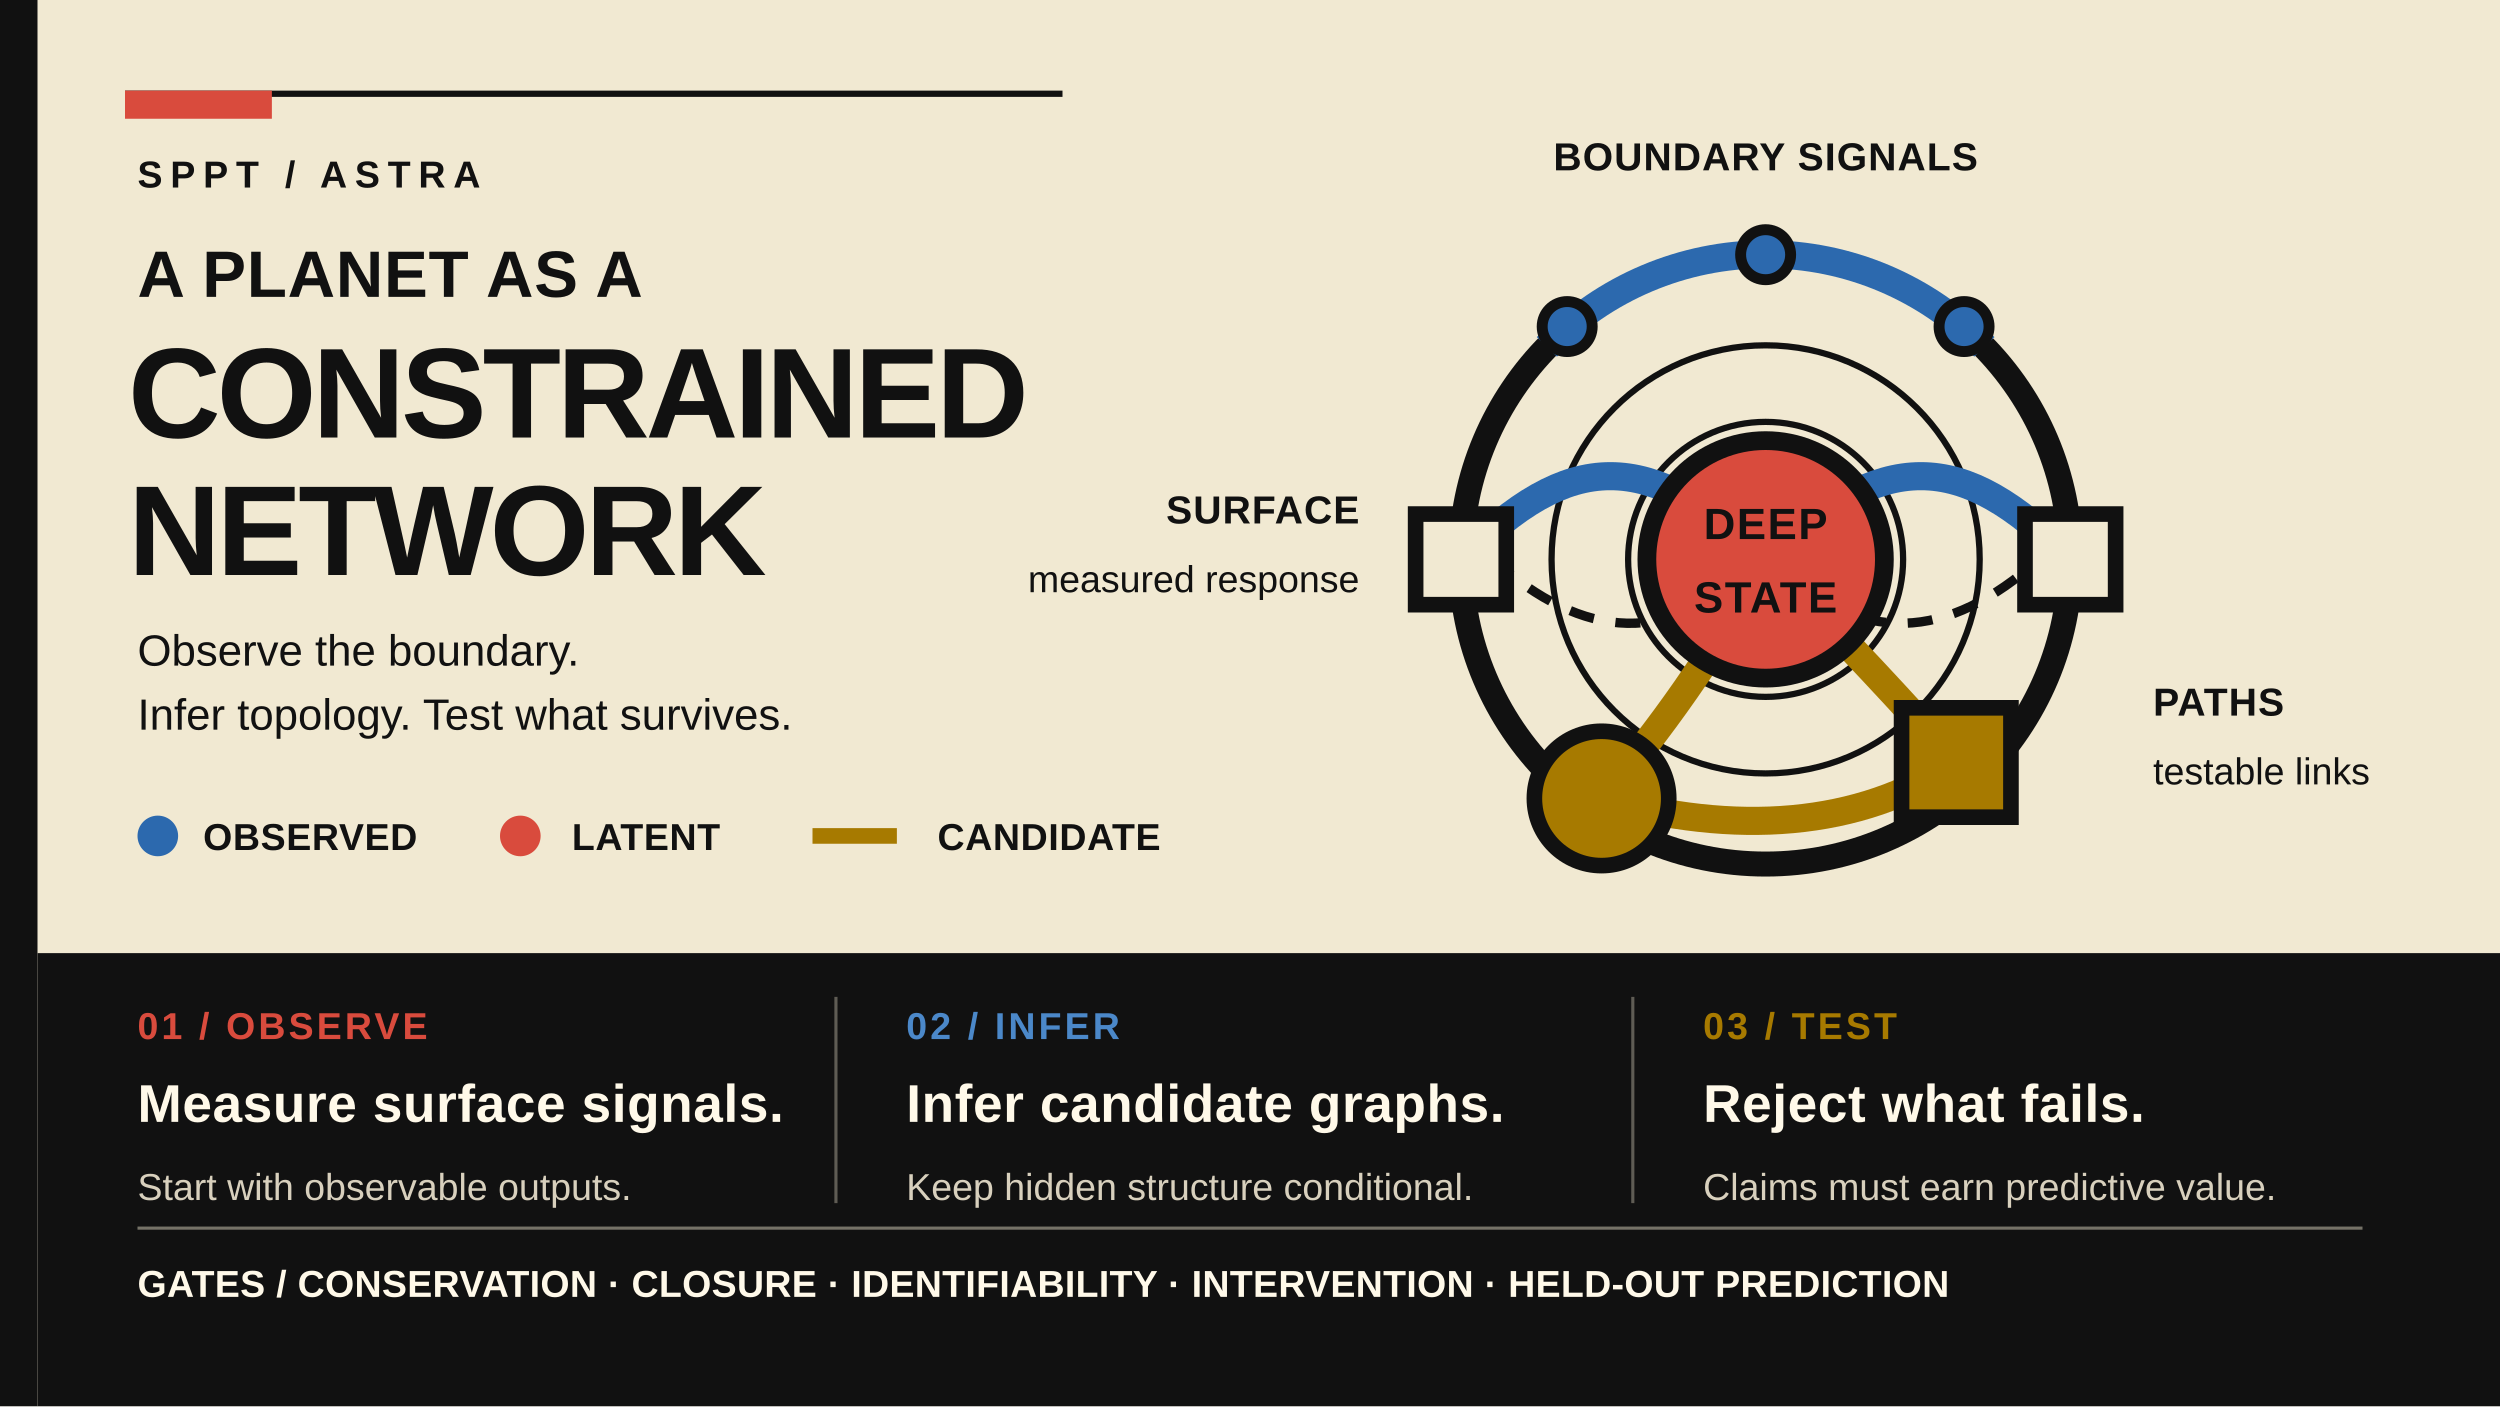
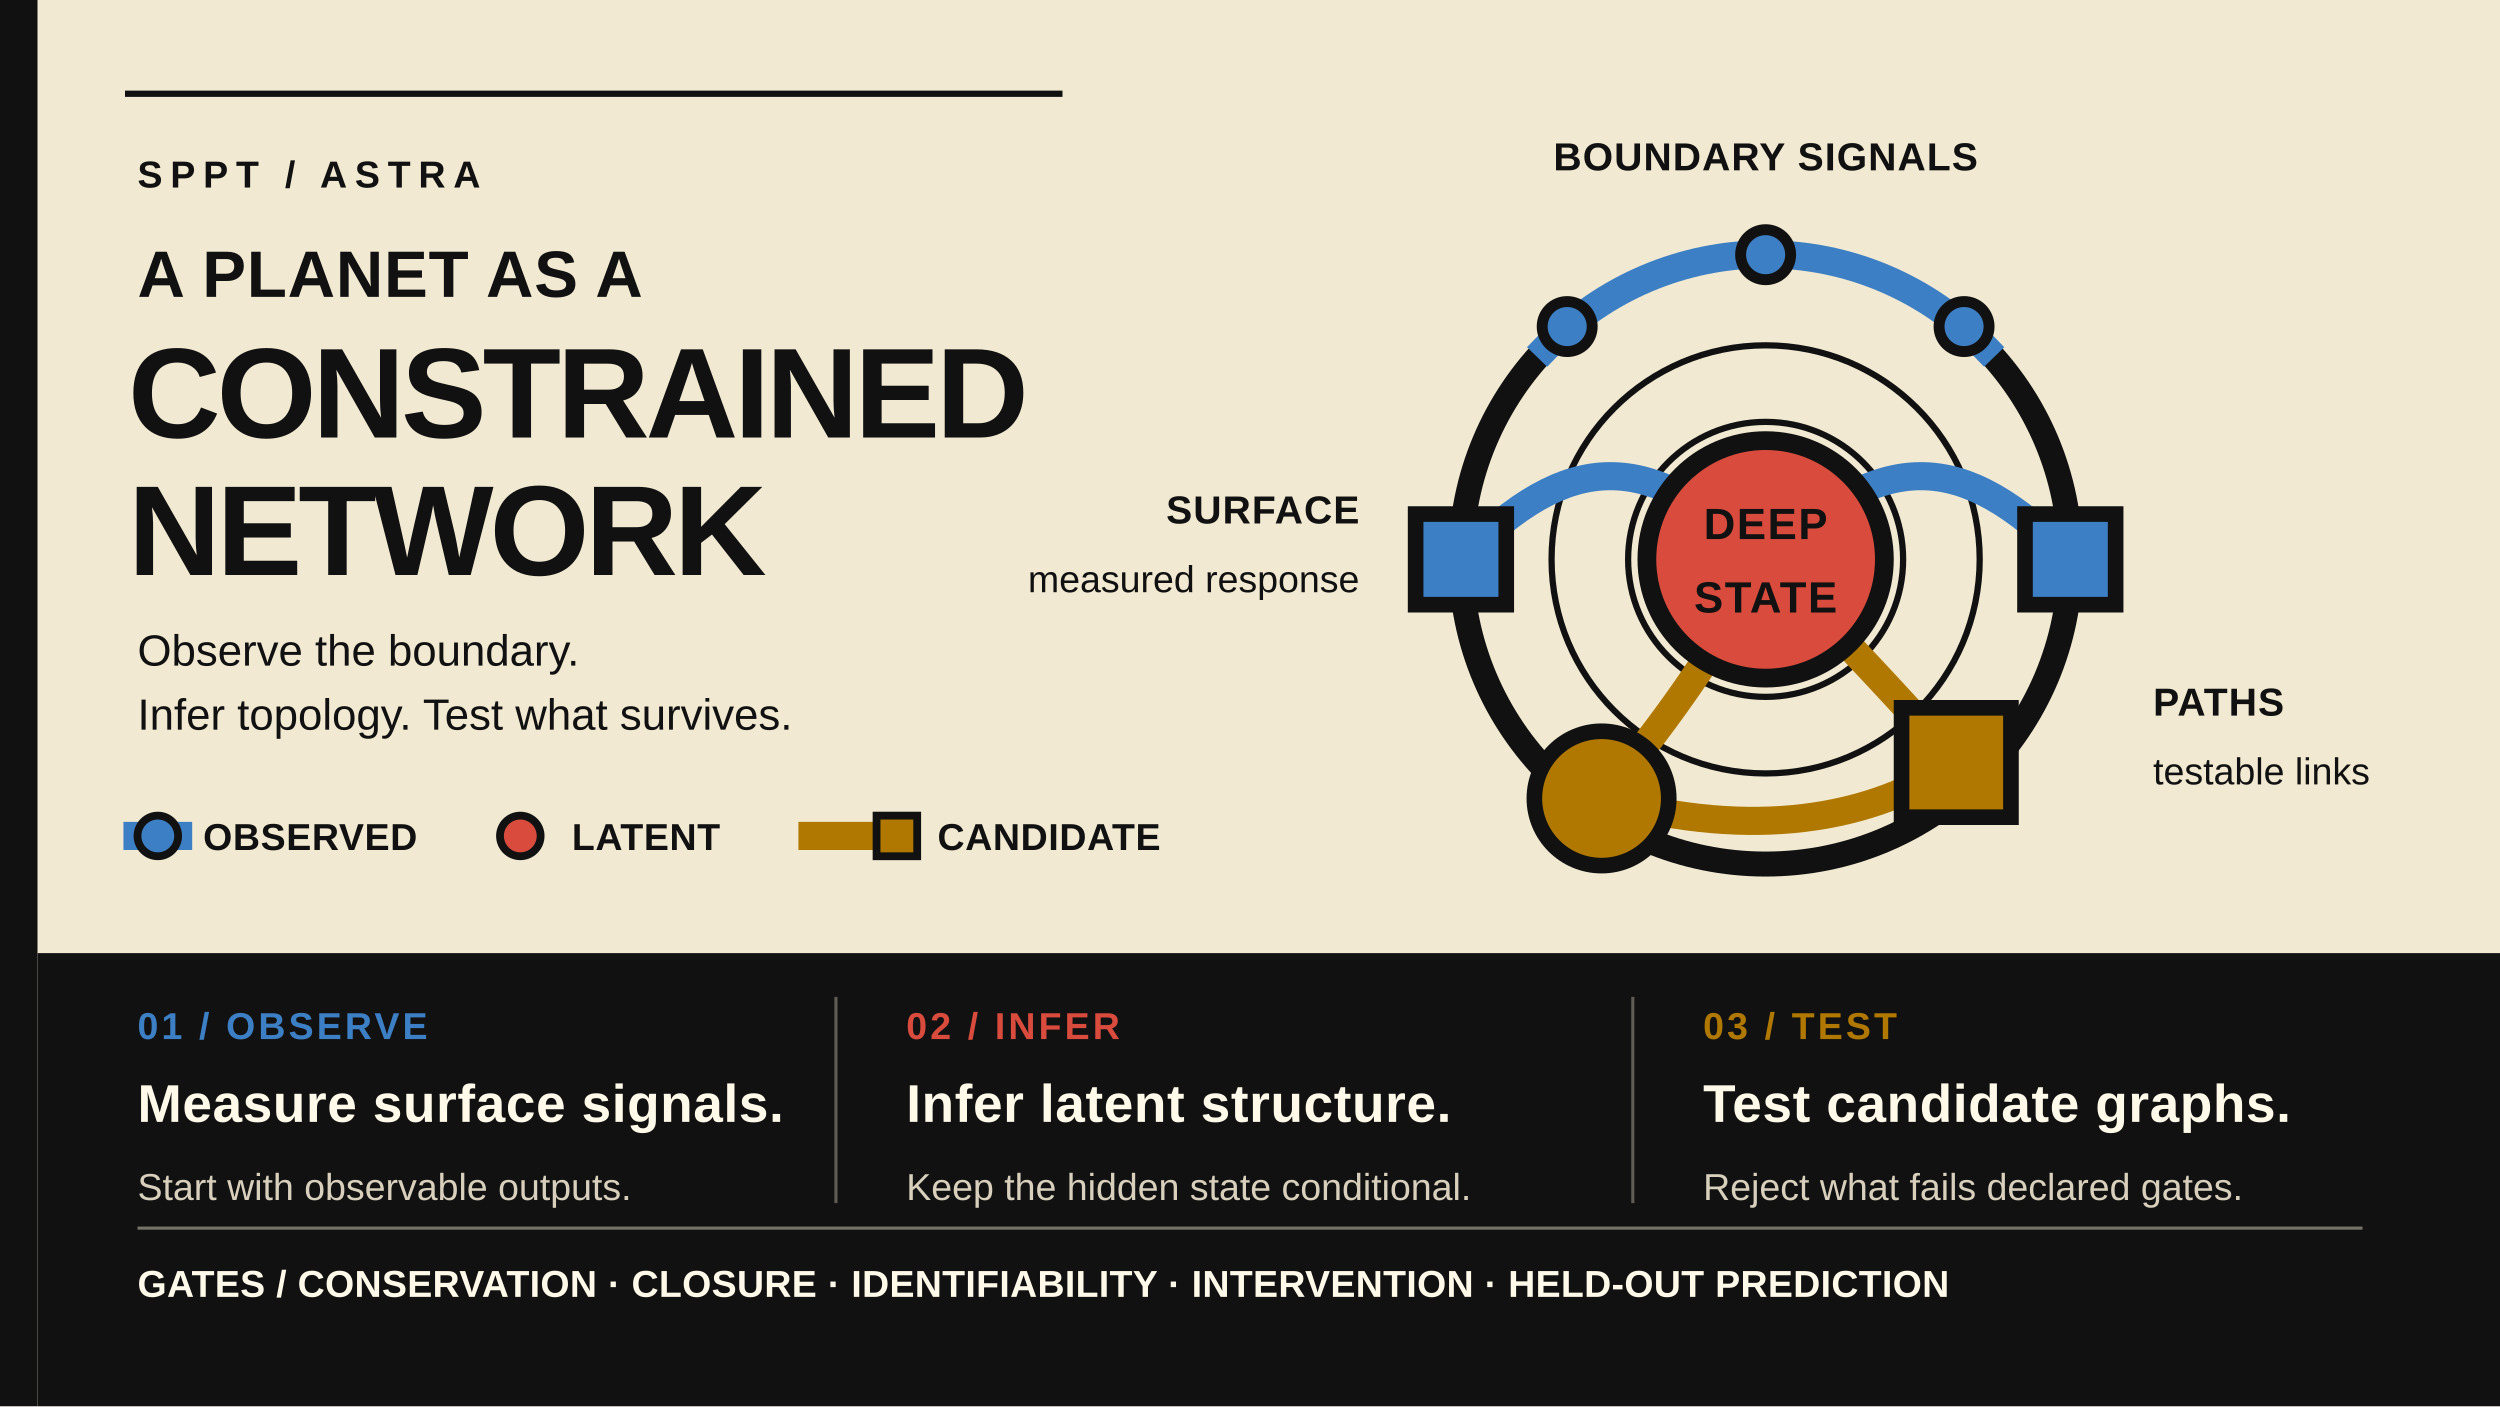
<svg xmlns="http://www.w3.org/2000/svg" id="astra-cover" viewBox="0 0 1600 900" role="img" aria-labelledby="cover-title cover-desc" preserveAspectRatio="xMidYMid meet">
  <style>
    .type { font-family: "Segoe UI", Arial, sans-serif; }
    .kicker { font-size: 24px; font-weight: 750; letter-spacing: 5px; }
    .title-small { font-size: 42px; font-weight: 650; letter-spacing: 0.5px; }
    .title-large { font-size: 82px; font-weight: 800; letter-spacing: -2.5px; }
    .intro { font-size: 28px; font-weight: 450; }
    .key { font-size: 24px; font-weight: 650; letter-spacing: 0.4px; }
    .hero-label { font-size: 25px; font-weight: 800; letter-spacing: 0.7px; }
    .hero-note { font-size: 24px; font-weight: 500; }
    .deep-label { font-size: 28px; font-weight: 800; letter-spacing: 1px; }
    .step-index { font-size: 24px; font-weight: 800; letter-spacing: 2px; }
    .step-title { font-size: 34px; font-weight: 750; letter-spacing: 0.4px; }
    .step-copy { font-size: 24px; font-weight: 450; }
    .gates { font-size: 24px; font-weight: 650; letter-spacing: 0.2px; }
  </style>
  <rect width="1600" height="900" fill="#f1e9d2" />
  <rect width="24" height="900" fill="#111111" />
  <rect x="80" y="58" width="600" height="4" fill="#111111" />
-   <rect x="80" y="58" width="94" height="18" fill="#d94b3d" />
  <g class="type" fill="#111111">
    <text x="88" y="120" class="kicker">SPPT / ASTRA</text>
    <text x="88" y="190" class="title-small">A PLANET AS A</text>
    <text x="82" y="280" class="title-large">CONSTRAINED</text>
    <text x="82" y="368" class="title-large">NETWORK</text>
    <text x="88" y="426" class="intro">Observe the boundary.</text>
    <text x="88" y="467" class="intro">Infer topology. Test what survives.</text>
    <g transform="translate(88 522)">
-       <circle id="observed-key" cx="13" cy="13" r="13" fill="#2c69ae" />
-       <text x="42" y="22" class="key">OBSERVED</text>
-       <circle id="latent-key" cx="245" cy="13" r="13" fill="#d94b3d" />
-       <text x="278" y="22" class="key">LATENT</text>
-       <path id="candidate-key" d="M 432 13 H 486" fill="none" stroke="#a77a00" stroke-width="10" />
-       <text x="512" y="22" class="key">CANDIDATE</text>
+       <path id="observed-key-line" d="M 0 13 H 26" fill="none" stroke="#3d7fc4" stroke-width="18" stroke-linecap="square" />
+       <circle id="observed-key" cx="13" cy="13" r="13" fill="#3d7fc4" stroke="#111111" stroke-width="5" />
+       <text id="observed-key-label" x="42" y="22" class="key">OBSERVED</text>
+       <circle id="latent-key" cx="245" cy="13" r="13" fill="#d94b3d" stroke="#111111" stroke-width="5" />
+       <text id="latent-key-label" x="278" y="22" class="key">LATENT</text>
+       <path id="candidate-key" d="M 432 13 H 486" fill="none" stroke="#b17800" stroke-width="18" stroke-linecap="square" />
+       <rect id="candidate-key-node" x="473" y="0" width="26" height="26" fill="#b17800" stroke="#111111" stroke-width="5" />
+       <text id="candidate-key-label" x="512" y="22" class="key">CANDIDATE</text>
    </g>
    <g>
      <g transform="translate(0 13)">
        <circle id="network-boundary" cx="1130" cy="345" r="195" fill="none" stroke="#111111" stroke-width="16" />
        <circle cx="1130" cy="345" r="137" fill="none" stroke="#111111" stroke-width="4" />
        <circle cx="1130" cy="345" r="88" fill="none" stroke="#111111" stroke-width="4" />
-         <path d="M 990 209 A 195 195 0 0 1 1270 209" fill="none" stroke="#2c69ae" stroke-width="18" />
-         <g fill="#2c69ae" stroke="#111111" stroke-width="7">
-           <circle cx="1003" cy="196" r="16" />
-           <circle id="boundary-node-top" cx="1130" cy="150" r="16" fill="#2c69ae" />
-           <circle cx="1257" cy="196" r="16" />
+         <path id="observed-boundary-arc" d="M 990 209 A 195 195 0 0 1 1270 209" fill="none" stroke="#3d7fc4" stroke-width="18" stroke-linecap="square" />
+         <g>
+           <circle id="observed-node-left" cx="1003" cy="196" r="16" fill="#3d7fc4" stroke="#111111" stroke-width="7" />
+           <circle id="boundary-node-top" cx="1130" cy="150" r="16" fill="#3d7fc4" stroke="#111111" stroke-width="7" />
+           <circle id="observed-node-right" cx="1257" cy="196" r="16" fill="#3d7fc4" stroke="#111111" stroke-width="7" />
        </g>
-         <path d="M 935 345 C 1005 274 1055 274 1130 345 C 1205 274 1255 274 1325 345" fill="none" stroke="#2c69ae" stroke-width="18" stroke-linecap="square" />
-         <path d="M 955 345 C 1014 397 1068 402 1130 345 C 1192 402 1246 397 1305 345" fill="none" stroke="#111111" stroke-width="6" stroke-dasharray="16 14" />
-         <path id="candidate-path-primary" d="M 1130 345 C 1098 405 1061 456 1025 498 C 1110 522 1190 517 1252 475" fill="none" stroke="#a77a00" stroke-width="18" stroke-linecap="square" />
-         <path d="M 1130 345 C 1181 397 1220 439 1252 475" fill="none" stroke="#a77a00" stroke-width="18" stroke-linecap="square" />
-         <g fill="#f1e9d2" stroke="#111111" stroke-width="10">
-           <rect id="surface-node-left" x="906" y="316" width="58" height="58" />
-           <rect x="1296" y="316" width="58" height="58" />
+         <path id="observed-response-path" d="M 935 345 C 1005 274 1055 274 1130 345 C 1205 274 1255 274 1325 345" fill="none" stroke="#3d7fc4" stroke-width="18" stroke-linecap="square" />
+         <path id="candidate-path-primary" d="M 1130 345 C 1098 405 1061 456 1025 498 C 1110 522 1190 517 1252 475" fill="none" stroke="#b17800" stroke-width="18" stroke-linecap="square" />
+         <path id="candidate-path-secondary" d="M 1130 345 C 1181 397 1220 439 1252 475" fill="none" stroke="#b17800" stroke-width="18" stroke-linecap="square" />
+         <g>
+           <rect id="surface-node-left" x="906" y="316" width="58" height="58" fill="#3d7fc4" stroke="#111111" stroke-width="10" />
+           <rect id="surface-node-right" x="1296" y="316" width="58" height="58" fill="#3d7fc4" stroke="#111111" stroke-width="10" />
        </g>
        <circle id="deep-state" cx="1130" cy="345" r="76" fill="#d94b3d" stroke="#111111" stroke-width="12" />
-         <circle cx="1025" cy="498" r="43" fill="#a77a00" stroke="#111111" stroke-width="10" />
-         <rect x="1217" y="440" width="70" height="70" fill="#a77a00" stroke="#111111" stroke-width="10" />
+         <circle id="candidate-node-round" cx="1025" cy="498" r="43" fill="#b17800" stroke="#111111" stroke-width="10" />
+         <rect id="candidate-node-square" x="1217" y="440" width="70" height="70" fill="#b17800" stroke="#111111" stroke-width="10" />
      </g>
      <text id="boundary-label" x="1130" y="109" text-anchor="middle" class="hero-label">BOUNDARY SIGNALS</text>
      <text id="surface-label" x="870" y="335" text-anchor="end" class="hero-label">SURFACE</text>
      <text id="surface-note" x="870" y="379" text-anchor="end" class="hero-note">measured response</text>
      <text id="deep-label" x="1130" y="345" text-anchor="middle" class="deep-label" fill="#111111">DEEP</text>
      <text id="deep-note" x="1130" y="392" text-anchor="middle" class="deep-label" fill="#111111">STATE</text>
      <text id="paths-label" x="1378" y="458" class="hero-label">PATHS</text>
      <text id="paths-note" x="1378" y="502" class="hero-note">testable links</text>
    </g>
    <g transform="translate(0 610)">
      <rect id="process-band" x="24" y="0" width="1576" height="290" fill="#111111" />
      <line x1="535" y1="28" x2="535" y2="160" stroke="#f1e9d2" stroke-opacity="0.35" stroke-width="2" />
      <line x1="1045" y1="28" x2="1045" y2="160" stroke="#f1e9d2" stroke-opacity="0.35" stroke-width="2" />
-       <text id="observe-index" x="88" y="55" class="step-index" fill="#d94b3d">01 / OBSERVE</text>
+       <text id="observe-index" x="88" y="55" class="step-index" fill="#3d7fc4">01 / OBSERVE</text>
      <text id="observe-title" x="88" y="108" class="step-title" fill="#fff9e9">Measure surface signals.</text>
      <text id="observe-copy" x="88" y="158" class="step-copy" fill="#d8d0bd">Start with observable outputs.</text>
-       <text id="infer-index" x="580" y="55" class="step-index" fill="#4b88c9">02 / INFER</text>
-       <text id="infer-title" x="580" y="108" class="step-title" fill="#fff9e9">Infer candidate graphs.</text>
-       <text id="infer-copy" x="580" y="158" class="step-copy" fill="#d8d0bd">Keep hidden structure conditional.</text>
-       <text id="test-index" x="1090" y="55" class="step-index" fill="#a77a00">03 / TEST</text>
-       <text id="test-title" x="1090" y="108" class="step-title" fill="#fff9e9">Reject what fails.</text>
-       <text id="test-copy" x="1090" y="158" class="step-copy" fill="#d8d0bd">Claims must earn predictive value.</text>
+       <text id="infer-index" x="580" y="55" class="step-index" fill="#d94b3d">02 / INFER</text>
+       <text id="infer-title" x="580" y="108" class="step-title" fill="#fff9e9">Infer latent structure.</text>
+       <text id="infer-copy" x="580" y="158" class="step-copy" fill="#d8d0bd">Keep the hidden state conditional.</text>
+       <text id="test-index" x="1090" y="55" class="step-index" fill="#b17800">03 / TEST</text>
+       <text id="test-title" x="1090" y="108" class="step-title" fill="#fff9e9">Test candidate graphs.</text>
+       <text id="test-copy" x="1090" y="158" class="step-copy" fill="#d8d0bd">Reject what fails declared gates.</text>
      <line x1="88" y1="176" x2="1512" y2="176" stroke="#f1e9d2" stroke-opacity="0.45" stroke-width="2" />
      <text id="gates-label" x="88" y="220" class="gates" fill="#fff9e9">GATES / CONSERVATION · CLOSURE · IDENTIFIABILITY · INTERVENTION · HELD-OUT PREDICTION</text>
    </g>
  </g>
</svg>
